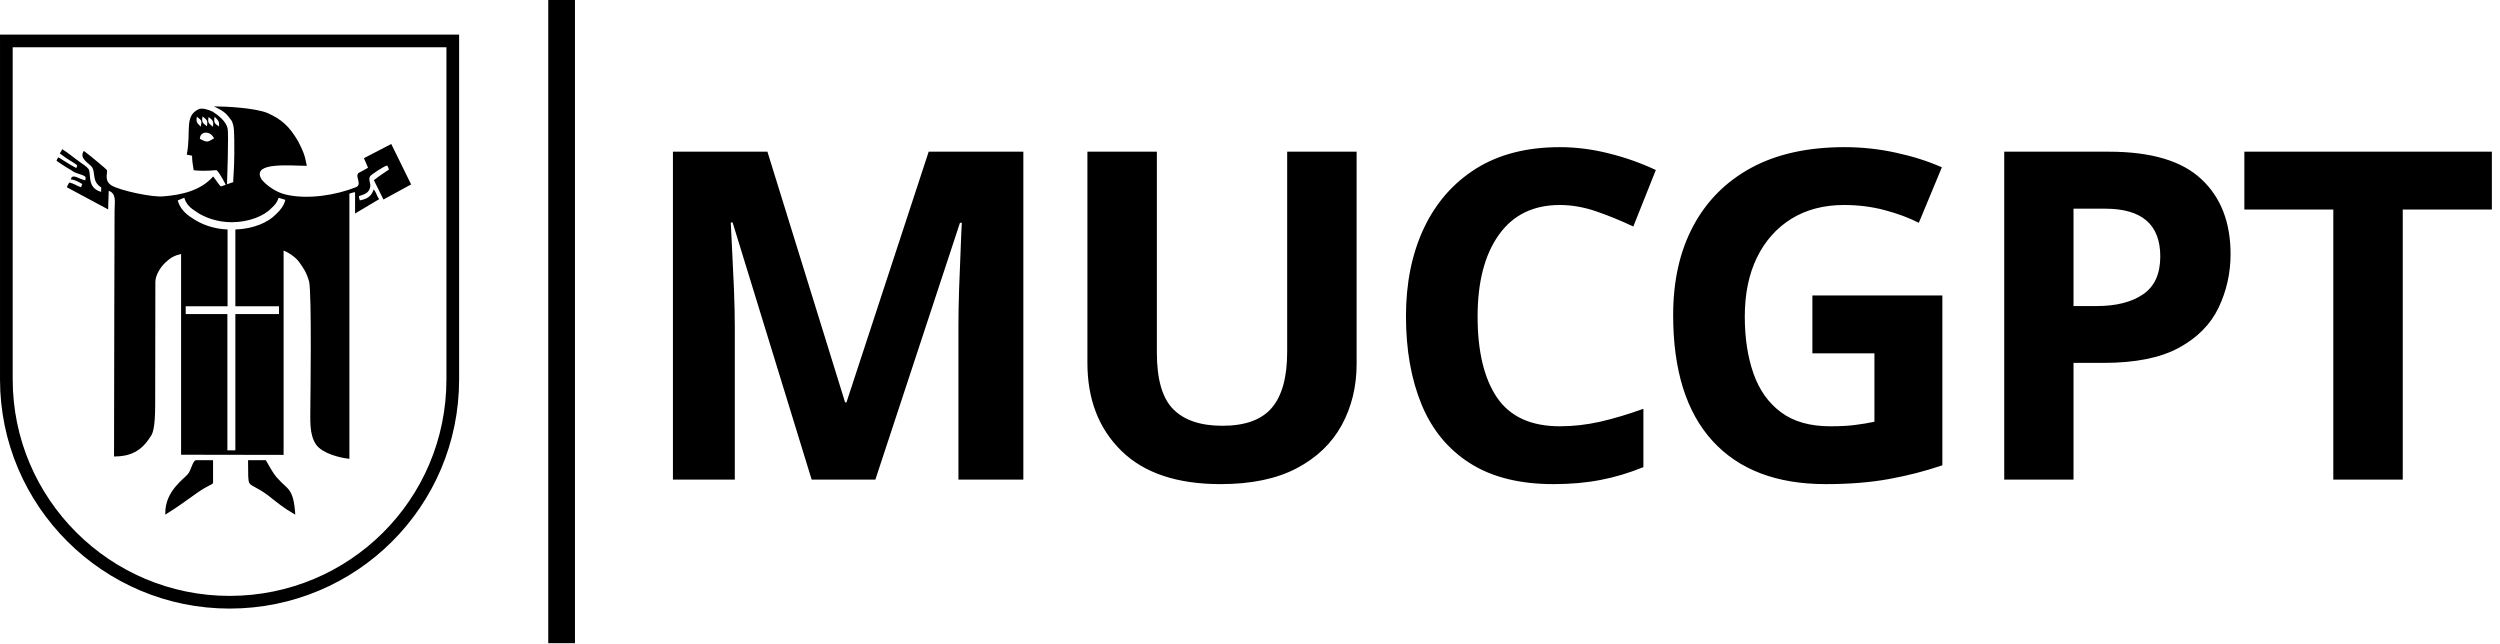
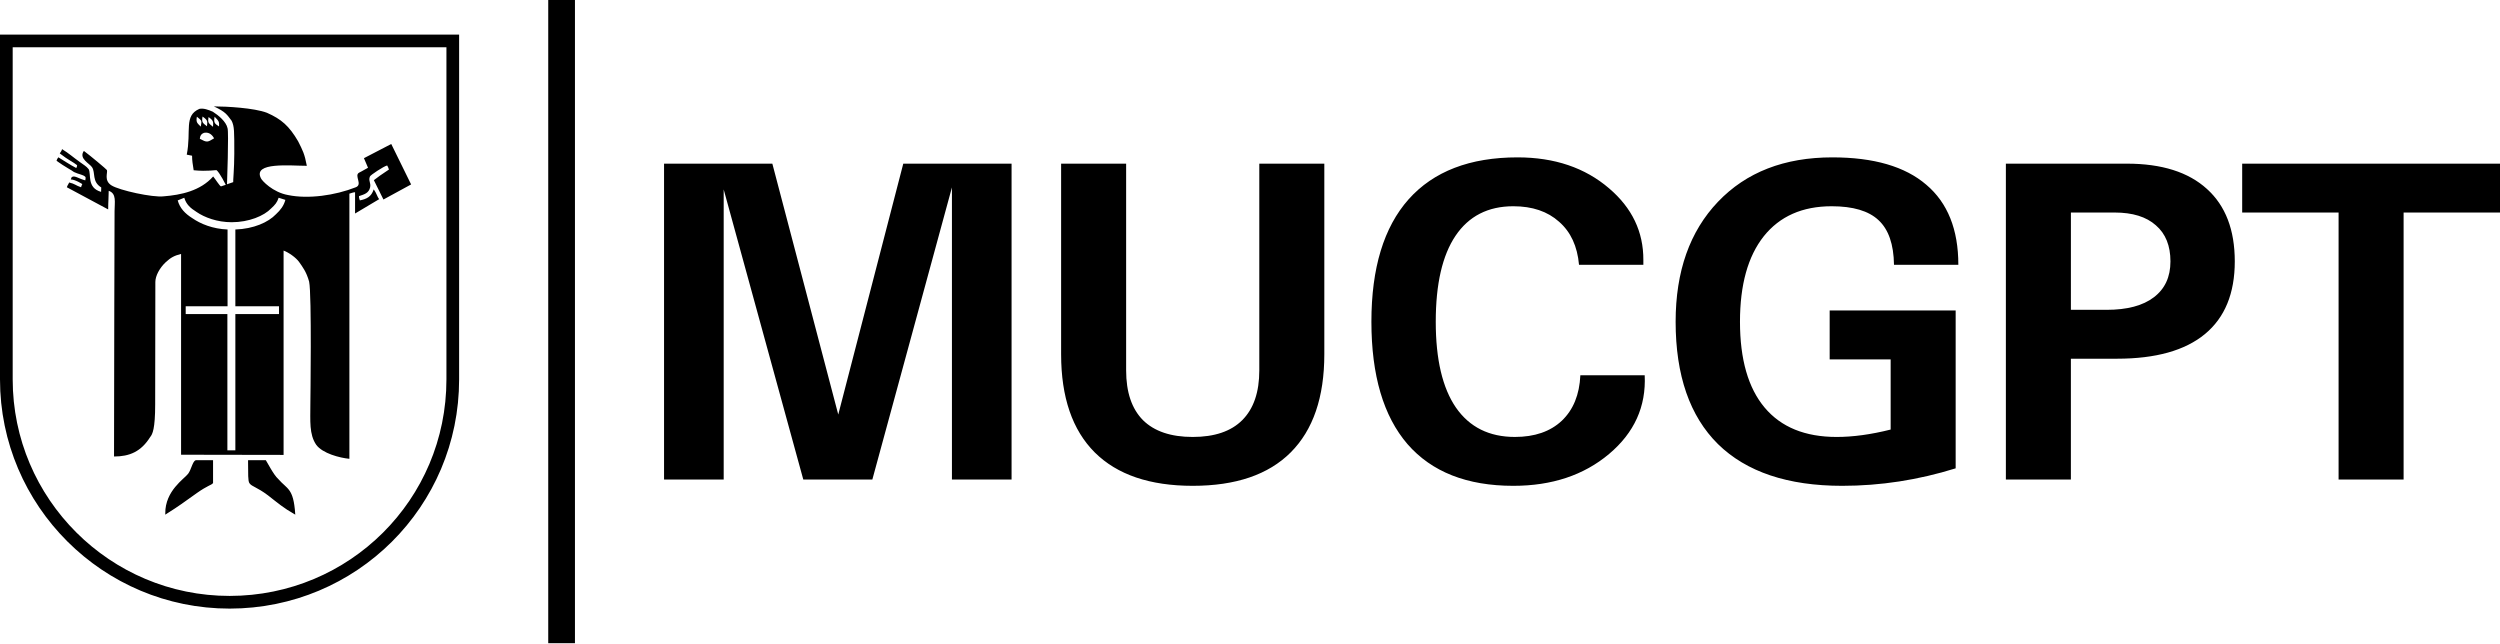
- <svg xmlns="http://www.w3.org/2000/svg" width="232.31" height="59.769" version="1.1" viewBox="0 0 232.31 59.769" xml:space="preserve">
-   <g transform="translate(-59.844 -50.115)">
-     <g transform="matrix(.5274 0 0 .5274 34.128 -200.77)">
-       <path d="m49.879 482.91h78.658v59.63c0 21.84-17.634 39.256-39.302 39.271-21.681 0.013-39.356-17.591-39.356-39.271v-59.63z" fill="none" stroke="#000" stroke-miterlimit="3.864" stroke-width="2.236" />
-       <path d="m86.447 494.45c2.123 0.99 2.308 1.46 3.125 2.531 0.492 0.99 0.469 1.892 0.469 5.812 0 2.496-0.234 4.897-0.188 5l-1.094 0.375s0.332-9.158 0.094-9.875c-0.251-1.171-1.589-2.264-2.594-2.906-0.755-0.335-1.648-0.669-2.375-0.5-2.765 1.203-1.383 3.901-2.219 8.062 0.417 0.085 0.515 0.103 0.938 0.188 0 0.905 0.115 1.473 0.281 2.562 2.487 0.251 3.893-0.085 4.062 0 0.597 0.563 1.56 2.496 1.594 2.562l-0.844 0.281c-0.244-0.078-0.971-1.268-1.375-1.75-2.255 2.549-5.684 3.259-8.719 3.5-1.907 0.241-7.847-1.051-9.219-1.938-1.34-0.858-0.622-2.205-0.781-2.688 0-0.081-2.963-2.567-4.062-3.375-0.968 1.343 1.034 2.23 1.438 2.875 0.645 0.965-0.066 2.542 1.625 3.562l-0.031 0.781c-2.549-0.727-1.702-3.114-2.188-4-0.454-0.564-0.855-0.736-1.5-1.219-1.209-0.861-2.007-1.589-3.188-2.312-0.081 0.319-0.247 0.509-0.406 0.75 1.503 1.184 2.468 1.577 3.031 2.062 0.081 0-0.075 0.581-0.156 0.5-0.805-0.401-2.721-1.631-3.125-1.875-0.16 0.244-0.231 0.302-0.312 0.625 1.45 1.046 2.796 1.731 3.062 1.969 0.805 0.404 1.596 0.44 2 0.844 0.078 0.081 0.078 0.302 0 0.625-1.049-0.241-1.799-0.866-2.281-0.625-0.163 0.081-0.122 0.065-0.281 0.469 0.805 0 2.031 0.812 2.031 0.812s-0.219 0.481-0.219 0.562c-0.965-0.323-1.048-0.599-2.094-0.844-0.163 0.404-0.284 0.443-0.406 0.844l7.281 3.906c0-1.343 0.094-2.154 0.094-3.281 1.425 0.482 1.031 2.012 1.031 3.594 0 3.276-0.094 27.138-0.094 43.219 2.74 0 4.765-0.86 6.375-3.438 0.404-0.485 0.875-1.428 0.875-5.75 0-4.485 0.031-21.562 0.031-21.562 0-1.046 0.716-2.448 1.844-3.5 0.871-0.811 1.532-1.156 2.688-1.438v35.375l18.062 0.031v-36c0.886 0.323 2.186 1.226 2.75 2.031 0.564 0.805 1.268 1.693 1.75 3.438 0.485 2.255 0.219 21.13 0.219 21.531 0 3.035-0.231 5.365 1.031 7.219 1.127 1.531 4.153 2.306 5.844 2.469v-46.719c0.323-0.081 0.677-0.25 1-0.25v3.75l4.25-2.531c-0.404-0.485-0.405-0.992-0.969-1.719-0.404 1.29-1.229 1.696-2.438 1.938-0.082-0.241-0.156-0.431-0.156-0.75 0.965-0.323 1.728-0.517 1.969-1.562 0.163-0.805-0.354-1.18-0.031-1.906 0.081-0.241 2.386-1.775 3.031-1.938 0.16 0.323 0.231 0.396 0.312 0.719-1.666 1.127-1.663 1.111-2.656 1.875l1.688 3.406 4.875-2.656-3.5-7.125-4.812 2.5c0.241 0.617 0.474 1.046 0.719 1.688-0.968 0.564-1.594 0.875-1.594 0.875-0.88 0.51 0.7 2.077-0.562 2.562-3.677 1.45-8.389 2.102-11.906 1.375-2.74-0.482-4.653-2.565-4.812-2.969-1.45-2.9 5.219-2.188 8.094-2.188-0.404-2.148-0.726-2.7-1.531-4.312-1.585-2.712-2.948-3.904-5.5-5.031-2.255-0.858-7.114-1.125-9.344-1.125zm-2 1.781c1.027 0.727 0.841 0.854 0.781 1.719-0.784-0.601-0.953-0.695-0.781-1.719zm-1 0.031c0.918 0.752 0.879 0.632 0.688 1.75-0.636-0.645-0.86-0.729-0.688-1.75zm3.125 0c0.739 0.767 0.841 0.854 0.781 1.719-0.836-0.526-0.95-0.698-0.781-1.719zm-1.062 0.062c0.905 0.651 0.841 0.854 0.781 1.719-0.814-0.664-0.95-0.698-0.781-1.719zm-0.531 2.75c0.67-0.04 1.188 0.4 1.5 1-1.19 0.733-1.25 0.736-2.5 0.094v-0.094c0.056-0.498 0.246-0.781 0.719-0.969 0.102-0.025 0.185-0.026 0.281-0.031zm-3.75 11.469c0.348 1.177 1.076 1.817 2.156 2.5 1.409 0.971 3.651 1.812 6.188 1.812 3.05 0 5.71-1.113 6.969-2.438 0.661-0.614 1.046-1.026 1.312-1.875l1.188 0.375c-0.276 1.04-0.855 1.789-1.656 2.531-1.347 1.415-3.931 2.581-7.156 2.688v13.531h7.688v1.375h-7.688v24h-1.406v-24h-7.344v-1.375h7.375v-13.531c-2.618-0.106-4.741-0.979-6.219-2-1.256-0.789-2.193-1.747-2.562-3.125z" />
-       <path d="m83.291 556.92c-0.482 0.163-0.718 1.62-1.281 2.344-0.727 0.943-4 2.954-4 6.875 2.173-1.369 3.12-2.078 5.375-3.688 1.826-1.29 2.618-1.443 2.781-1.688v-3.844zm9.312 0c0.025 2.446-0.025 3.443 0.219 3.844 0.401 0.564 1.286 0.644 3.219 2.094 1.826 1.425 2.768 2.235 4.594 3.281-0.323-4.403-1.328-4.087-2.938-5.938-0.886-0.78-2.075-3.2-2.156-3.281z" stroke="#000" stroke-miterlimit="3.864" stroke-width=".269" />
+ <svg xmlns="http://www.w3.org/2000/svg" version="1.1" id="svg1" width="232.311" height="59.769" viewBox="0 0 232.311 59.769" xml:space="preserve">
+   <defs id="defs1" />
+   <g id="g1" transform="translate(-59.84432,-50.11527)">
+     <g transform="matrix(0.5274024,0,0,0.5274024,34.12752,-200.7691)" id="layer1">
+       <path d="m 49.879,482.911 h 78.658 v 59.63 c 0,21.84 -17.634,39.256 -39.302,39.271 -21.681,0.013 -39.356,-17.591 -39.356,-39.271 0,0 0,-35.306 0,-59.63 z" id="path110" style="fill:none;stroke:#000000;stroke-width:2.236;stroke-linecap:butt;stroke-linejoin:miter;stroke-miterlimit:3.864;stroke-dasharray:none;stroke-opacity:1" />
+       <path d="m 86.447,494.447 c 2.123,0.99 2.308,1.46 3.125,2.531 0.492,0.99 0.469,1.892 0.469,5.812 0,2.496 -0.234,4.897 -0.188,5 l -1.094,0.375 c 0,0 0.332,-9.158 0.094,-9.875 -0.251,-1.171 -1.588,-2.264 -2.594,-2.906 -0.755,-0.335 -1.648,-0.669 -2.375,-0.5 -2.765,1.203 -1.383,3.901 -2.219,8.062 0.417,0.085 0.515,0.103 0.938,0.188 0,0.905 0.115,1.473 0.281,2.562 2.487,0.251 3.893,-0.085 4.062,0 0.597,0.563 1.56,2.496 1.594,2.562 l -0.844,0.281 c -0.244,-0.078 -0.971,-1.268 -1.375,-1.75 -2.255,2.549 -5.684,3.259 -8.719,3.5 -1.907,0.241 -7.847,-1.051 -9.219,-1.938 -1.34,-0.858 -0.622,-2.205 -0.781,-2.688 0,-0.081 -2.963,-2.567 -4.062,-3.375 -0.968,1.343 1.034,2.23 1.438,2.875 0.645,0.965 -0.066,2.542 1.625,3.562 l -0.031,0.781 c -2.549,-0.727 -1.702,-3.114 -2.188,-4 -0.454,-0.564 -0.855,-0.736 -1.5,-1.219 -1.209,-0.861 -2.007,-1.589 -3.188,-2.312 -0.081,0.319 -0.247,0.509 -0.406,0.75 1.503,1.184 2.468,1.577 3.031,2.062 0.081,0 -0.075,0.581 -0.156,0.5 -0.805,-0.401 -2.721,-1.631 -3.125,-1.875 -0.16,0.244 -0.231,0.302 -0.312,0.625 1.45,1.046 2.796,1.731 3.062,1.969 0.805,0.404 1.596,0.44 2,0.844 0.078,0.081 0.078,0.302 0,0.625 -1.049,-0.241 -1.799,-0.866 -2.281,-0.625 -0.163,0.081 -0.122,0.065 -0.281,0.469 0.805,0 2.031,0.812 2.031,0.812 0,0 -0.219,0.481 -0.219,0.562 -0.965,-0.323 -1.048,-0.599 -2.094,-0.844 -0.163,0.404 -0.284,0.443 -0.406,0.844 l 7.281,3.906 c 0,-1.343 0.094,-2.154 0.094,-3.281 1.425,0.482 1.031,2.012 1.031,3.594 0,3.276 -0.094,27.138 -0.094,43.219 2.74,0 4.765,-0.86 6.375,-3.438 0.404,-0.485 0.875,-1.428 0.875,-5.75 0,-4.485 0.031,-21.562 0.031,-21.562 0,-1.046 0.716,-2.448 1.844,-3.5 0.871,-0.811 1.532,-1.156 2.688,-1.438 v 35.375 l 18.062,0.031 v -36 c 0.886,0.323 2.186,1.226 2.75,2.031 0.564,0.805 1.268,1.693 1.75,3.438 0.485,2.255 0.219,21.13 0.219,21.531 0,3.035 -0.231,5.365 1.031,7.219 1.127,1.531 4.153,2.306 5.844,2.469 v -46.719 c 0.323,-0.081 0.677,-0.25 1,-0.25 v 3.75 l 4.25,-2.531 c -0.404,-0.485 -0.405,-0.992 -0.969,-1.719 -0.404,1.29 -1.229,1.696 -2.438,1.938 -0.082,-0.241 -0.156,-0.431 -0.156,-0.75 0.965,-0.323 1.728,-0.517 1.969,-1.562 0.163,-0.805 -0.354,-1.18 -0.031,-1.906 0.081,-0.241 2.386,-1.775 3.031,-1.938 0.16,0.323 0.231,0.396 0.312,0.719 -1.666,1.127 -1.663,1.111 -2.656,1.875 l 1.688,3.406 4.875,-2.656 -3.5,-7.125 -4.812,2.5 c 0.241,0.617 0.474,1.046 0.719,1.688 -0.968,0.564 -1.594,0.875 -1.594,0.875 -0.88,0.51 0.7,2.077 -0.562,2.562 -3.677,1.45 -8.389,2.102 -11.906,1.375 -2.74,-0.482 -4.653,-2.565 -4.812,-2.969 -1.45,-2.9 5.219,-2.188 8.094,-2.188 -0.404,-2.148 -0.726,-2.7 -1.531,-4.312 -1.585,-2.712 -2.948,-3.904 -5.5,-5.031 -2.255,-0.858 -7.114,-1.125 -9.344,-1.125 z m -2,1.781 c 1.027,0.727 0.841,0.854 0.781,1.719 -0.784,-0.601 -0.953,-0.695 -0.781,-1.719 z m -1,0.031 c 0.918,0.752 0.879,0.632 0.688,1.75 -0.636,-0.645 -0.86,-0.729 -0.688,-1.75 z m 3.125,0 c 0.739,0.767 0.841,0.854 0.781,1.719 -0.836,-0.526 -0.95,-0.698 -0.781,-1.719 z m -1.062,0.062 c 0.905,0.651 0.841,0.854 0.781,1.719 -0.814,-0.664 -0.95,-0.698 -0.781,-1.719 z m -0.531,2.75 c 0.67,-0.04 1.188,0.4 1.5,1 -1.19,0.733 -1.25,0.736 -2.5,0.094 v -0.094 c 0.056,-0.498 0.246,-0.781 0.719,-0.969 0.102,-0.025 0.185,-0.026 0.281,-0.031 z m -3.75,11.469 c 0.348,1.178 1.076,1.817 2.156,2.5 1.409,0.971 3.651,1.812 6.188,1.812 3.05,0 5.71,-1.113 6.969,-2.438 0.661,-0.614 1.046,-1.026 1.312,-1.875 l 1.188,0.375 c -0.276,1.04 -0.855,1.789 -1.656,2.531 -1.347,1.416 -3.931,2.581 -7.156,2.688 v 13.531 h 7.688 v 1.375 h -7.688 v 24 h -1.406 v -24 h -7.344 v -1.375 h 7.375 v -13.531 c -2.618,-0.106 -4.741,-0.979 -6.219,-2 -1.256,-0.789 -2.193,-1.747 -2.562,-3.125 z" id="path112" style="fill:#000000;fill-opacity:1;fill-rule:nonzero;stroke:none" />
+       <path d="m 83.291,556.916 c -0.482,0.163 -0.718,1.62 -1.281,2.344 -0.727,0.943 -4,2.954 -4,6.875 2.173,-1.369 3.12,-2.078 5.375,-3.688 1.826,-1.29 2.618,-1.443 2.781,-1.688 v -3.844 z m 9.312,0 c 0.025,2.446 -0.025,3.443 0.219,3.844 0.401,0.564 1.287,0.644 3.219,2.094 1.826,1.425 2.768,2.235 4.594,3.281 -0.323,-4.403 -1.328,-4.087 -2.937,-5.938 -0.886,-0.78 -2.075,-3.2 -2.156,-3.281 z" id="path114" style="fill:#000000;fill-opacity:1;fill-rule:nonzero;stroke:#000000;stroke-width:0.269;stroke-linecap:butt;stroke-linejoin:miter;stroke-miterlimit:3.864;stroke-dasharray:none;stroke-opacity:1" />
    </g>
-     <text x="118.531" y="94.677" fill="#ffcc00" font-family="Univers" font-size="42.667px" letter-spacing="-1.5px" stroke-width="1.002" xml:space="preserve">
-       <tspan x="118.531" y="94.677" fill="#000000" font-family="Univers" font-size="42.667px" font-weight="bold" letter-spacing="-1.5px">MUCGPT</tspan>
-     </text>
-     <rect x="110.79" y="50.115" width="2.482" height="59.769" stroke-width="1.002" />
+     <path style="font-weight:bold;font-size:42.667px;font-family:Univers;-inkscape-font-specification:'Univers Bold';letter-spacing:-1.5px;stroke-width:1.002" d="m 127.093,94.677 v 0 h -2.771 -2.771 v 0 -29.354 0 h 5.021 5.042 v 0 l 6.125,23.313 v 0 0 l 6.042,-23.313 v 0 h 5.021 5.042 v 0 29.354 0 h -2.771 -2.771 v 0 -27.146 0 l -7.396,27.146 h -3.208 -3.208 L 127.093,67.719 v 0 z m 55.813,-11.646 q 0,6 -3.125,9.125 -3.104,3.104 -9.104,3.104 -5.979,0 -9.104,-3.104 -3.125,-3.125 -3.125,-9.125 v -17.708 0 h 3.021 3.021 v 0 19.208 q 0,3.042 1.562,4.625 1.583,1.563 4.625,1.563 3.042,0 4.604,-1.563 1.583,-1.583 1.583,-4.625 v -19.208 0 h 3.021 3.021 v 0 z m 29.771,1.958 v 0 q 0.208,4.354 -3.313,7.313 -3.521,2.958 -8.896,2.958 -6.458,0 -9.833,-3.875 -3.354,-3.896 -3.354,-11.375 0,-7.479 3.458,-11.375 3.479,-3.896 10.125,-3.896 5.146,0 8.5,2.875 3.208,2.729 3.188,6.667 v 0.438 0 h -5.979 v 0 q -0.229,-2.583 -1.854,-4 -1.604,-1.438 -4.25,-1.438 -3.521,0 -5.375,2.75 -1.833,2.729 -1.833,7.979 0,5.25 1.875,7.979 1.896,2.729 5.479,2.729 2.75,0 4.354,-1.5 1.604,-1.521 1.729,-4.229 v 0 z m 18.354,10.271 q -7.583,0 -11.542,-3.875 -3.938,-3.896 -3.938,-11.375 0,-7.021 3.938,-11.146 3.938,-4.125 10.625,-4.125 5.771,0 8.729,2.542 2.979,2.521 2.979,7.438 v 0 h -5.979 v 0 q -0.042,-2.854 -1.438,-4.146 -1.375,-1.292 -4.354,-1.292 -4.083,0 -6.312,2.792 -2.208,2.792 -2.208,7.938 0,5.25 2.292,7.979 2.292,2.729 6.688,2.729 2.292,0 5.021,-0.688 v 0 -6.521 0 h -5.667 v -4.542 h 11.708 v 14.667 0 q -5.208,1.625 -10.542,1.625 z m 15.208,-0.583 v -29.354 0 h 3.021 v 0 h 8.229 q 4.854,0 7.438,2.354 2.583,2.333 2.583,6.729 0,4.458 -2.771,6.75 -2.771,2.292 -8.167,2.292 h -4.292 v 0 11.229 0 h -3.021 z m 6.042,-15.771 v 0 h 3.313 q 2.875,0 4.396,-1.167 1.542,-1.167 1.542,-3.333 0,-2.188 -1.354,-3.354 -1.333,-1.188 -3.833,-1.188 h -4.063 v 0 z m 24.875,15.771 v -24.813 0 h -8.958 v 0 -2.271 -2.271 0 h 23.958 v 0 2.271 2.271 0 h -8.958 v 0 24.813 0 h -3.021 z" id="text1" aria-label="MUCGPT" />
+     <rect style="fill:#000000;stroke-width:1.002" id="rect1" width="2.482" height="59.769" x="110.789" y="50.115" />
  </g>
</svg>
